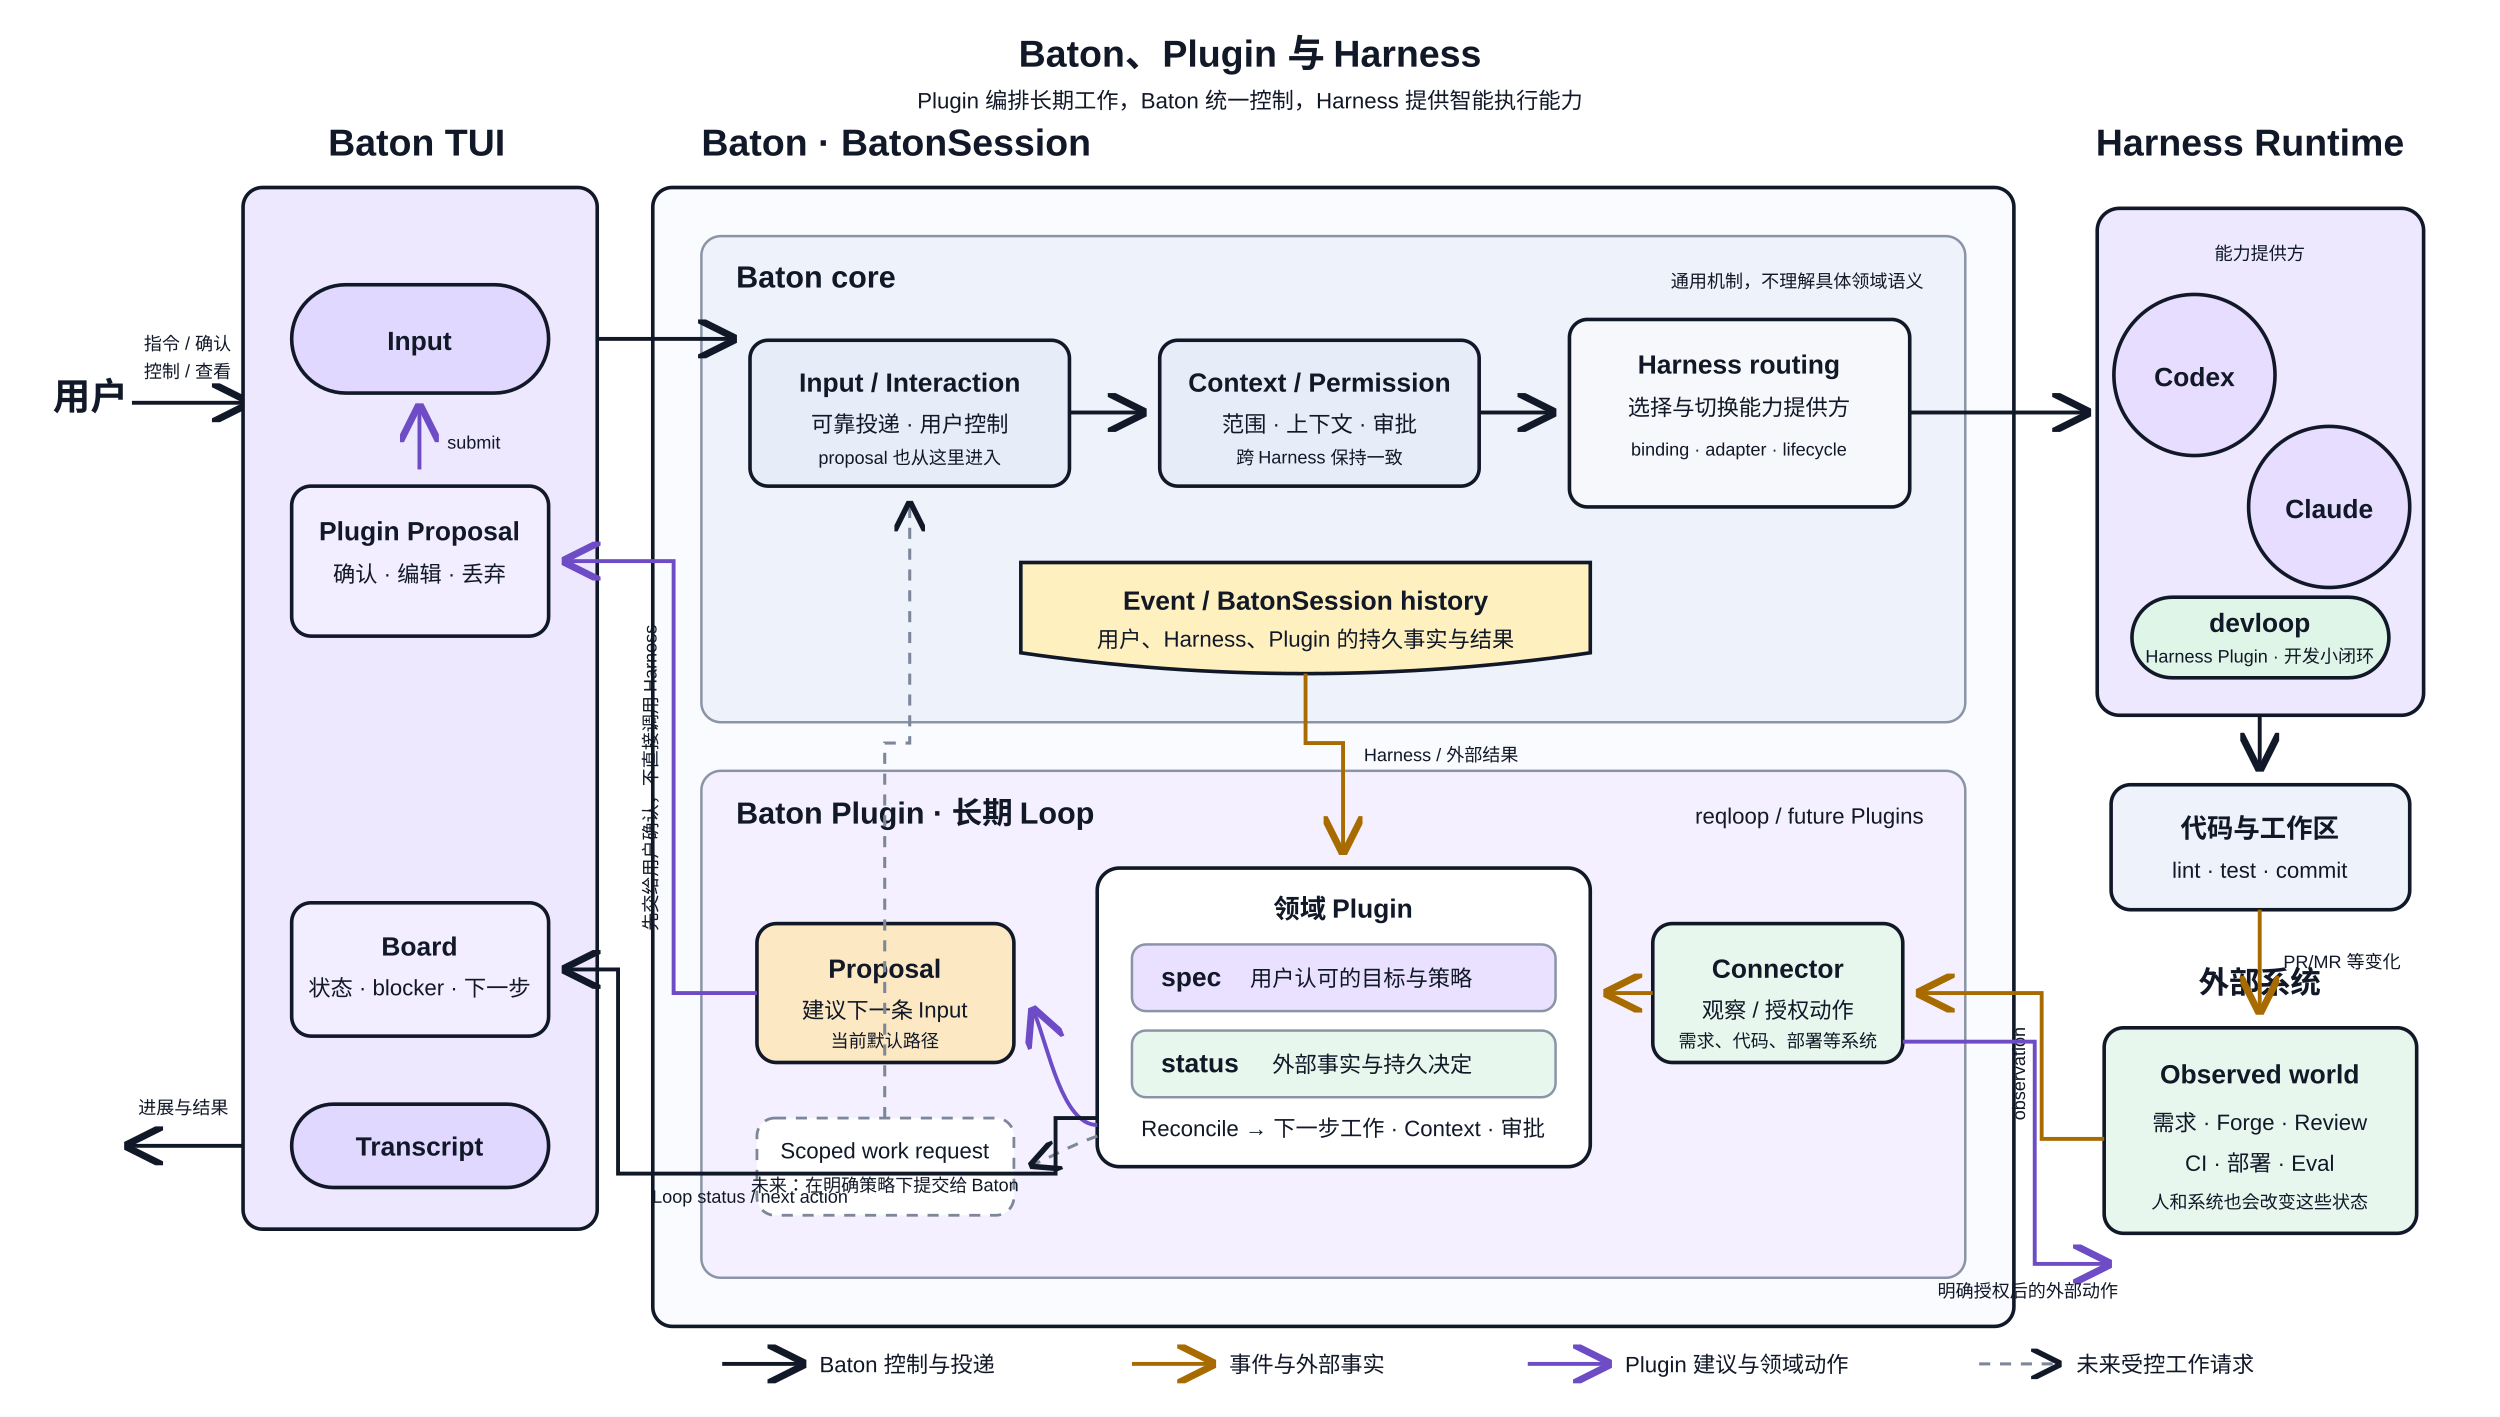
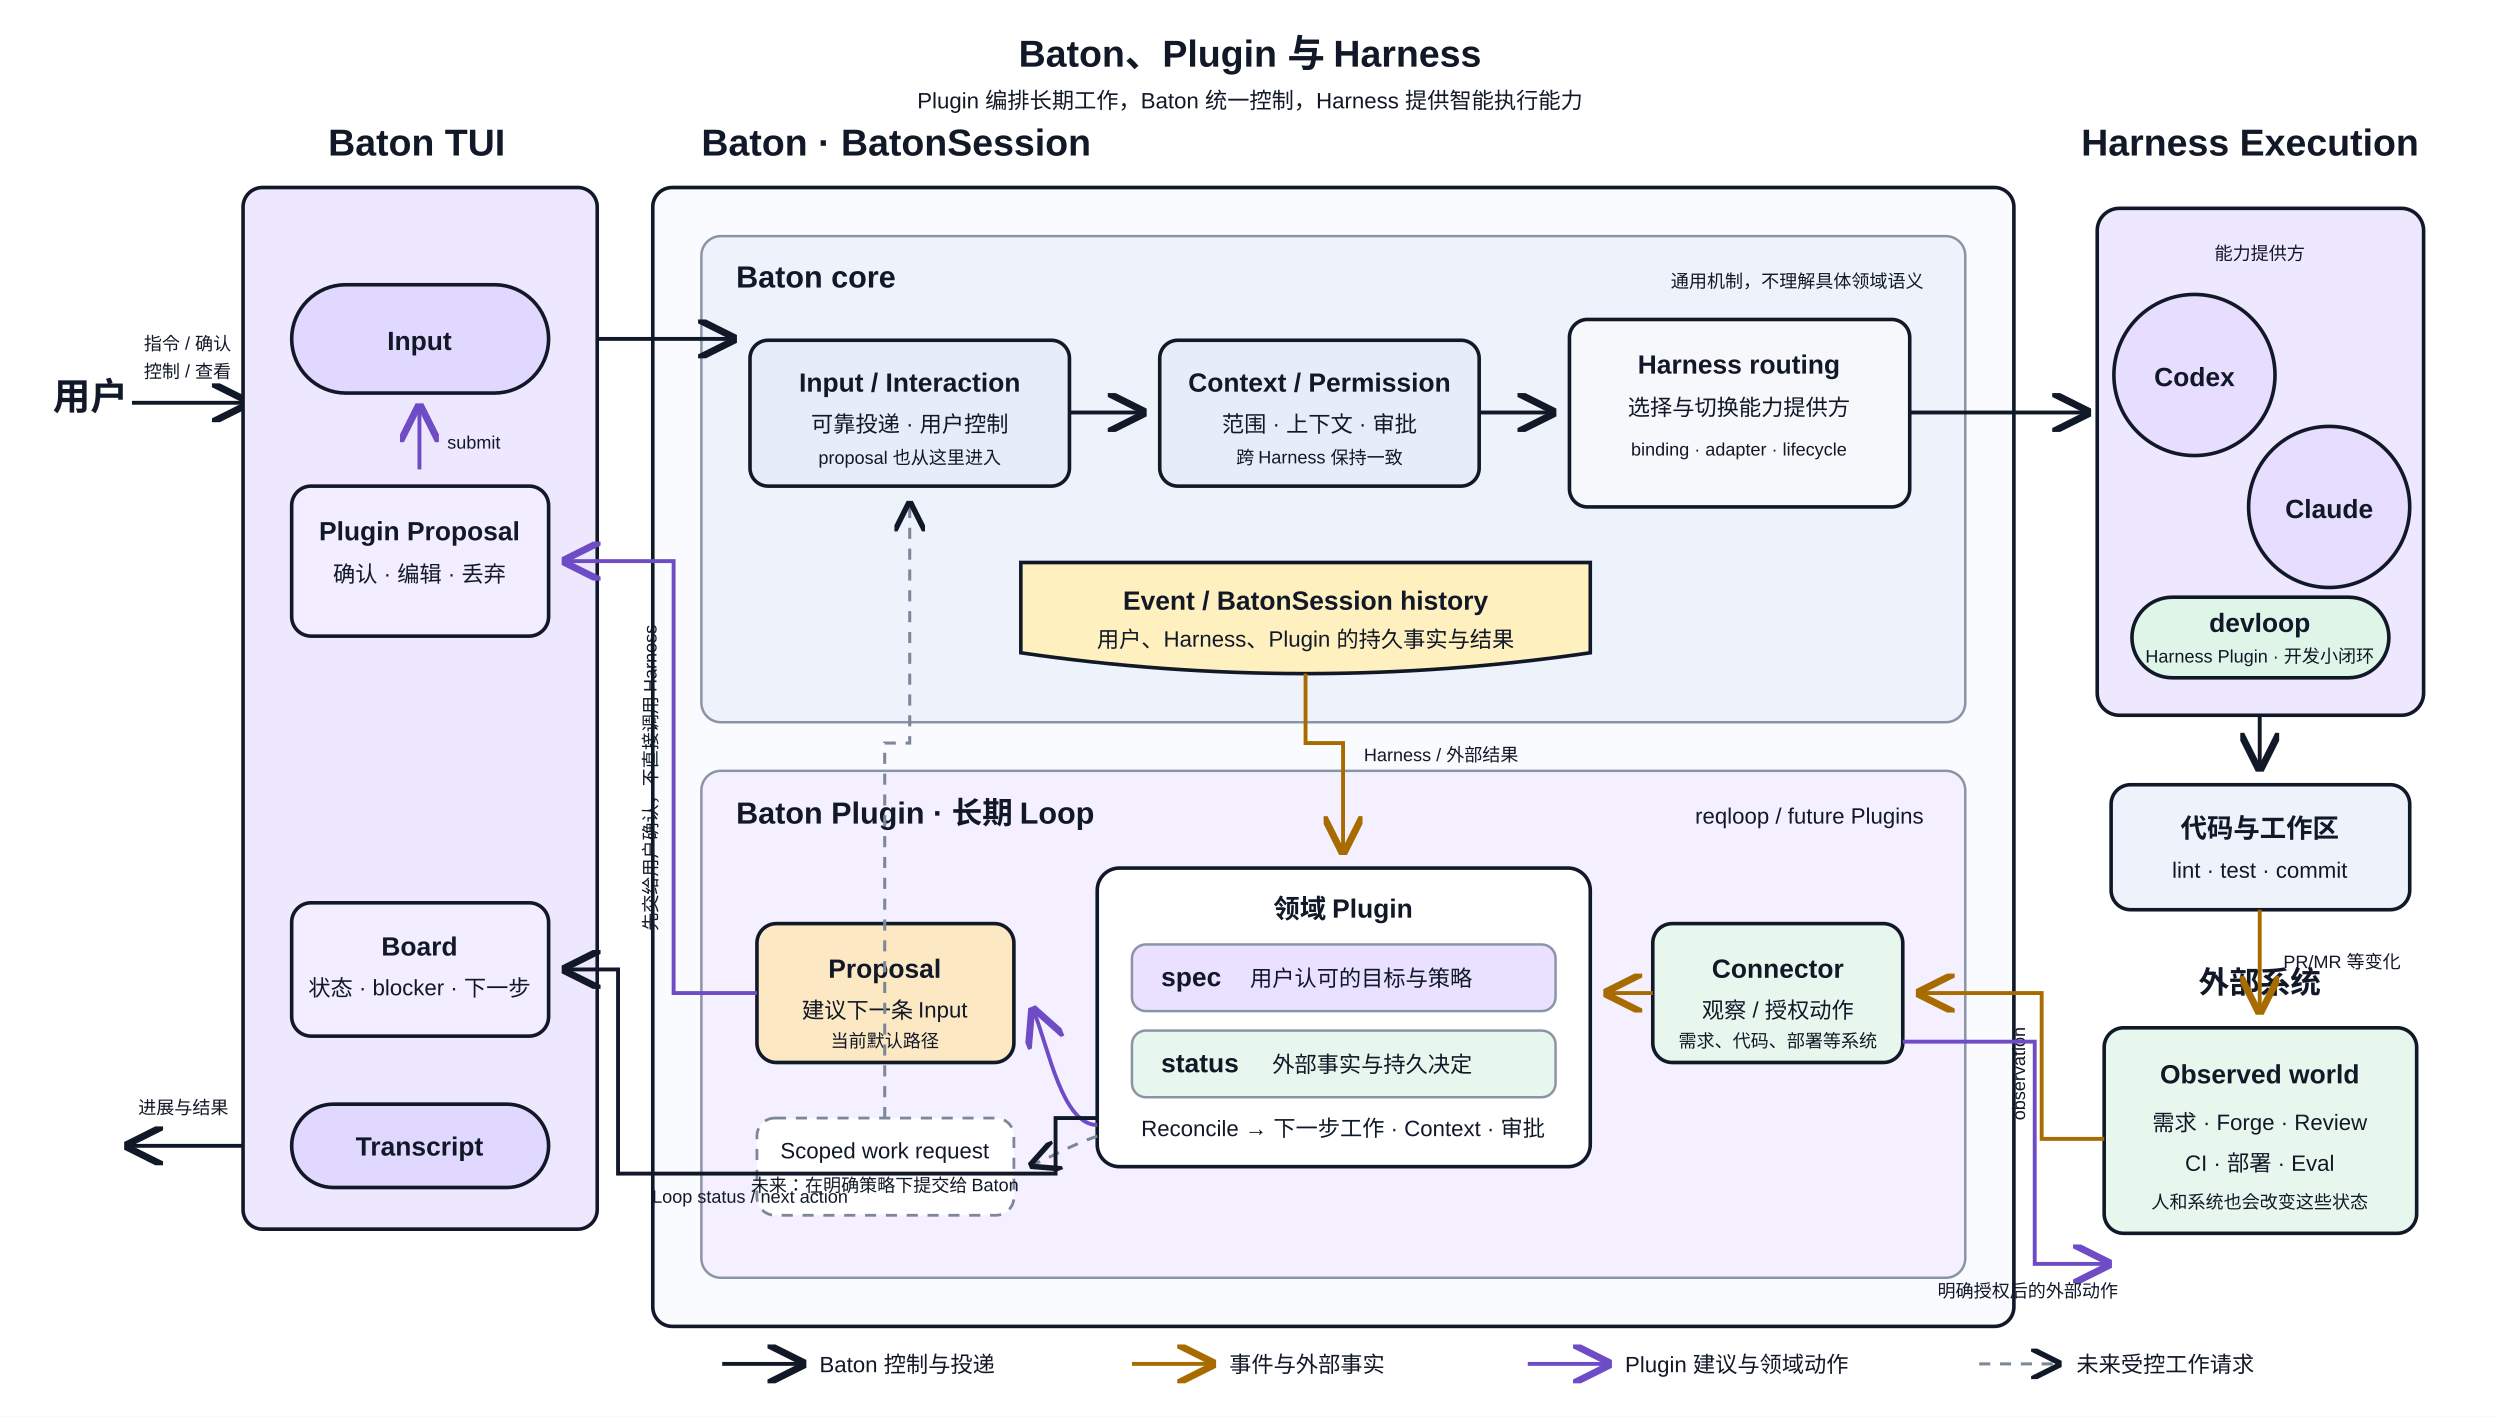
<svg xmlns="http://www.w3.org/2000/svg" width="1800" height="1020" viewBox="0 0 1800 1020">
  <defs>
    <marker id="arrow" markerWidth="10" markerHeight="10" refX="8" refY="5" orient="auto">
      <path d="M0,0 L10,5 L0,10" fill="none" stroke="#111827" stroke-width="1.8" />
    </marker>
    <marker id="plugin-arrow" markerWidth="10" markerHeight="10" refX="8" refY="5" orient="auto">
      <path d="M0,0 L10,5 L0,10" fill="none" stroke="#6d4cc5" stroke-width="1.8" />
    </marker>
    <marker id="event-arrow" markerWidth="10" markerHeight="10" refX="8" refY="5" orient="auto">
      <path d="M0,0 L10,5 L0,10" fill="none" stroke="#a76b00" stroke-width="1.8" />
    </marker>
    <style>
      text {
        font-family: -apple-system, BlinkMacSystemFont, "Segoe UI", "PingFang SC", Arial, sans-serif;
        fill: #111827;
      }
      .title { font-size: 27px; font-weight: 650; }
      .section-title { font-size: 22px; font-weight: 650; }
      .label { font-size: 19px; font-weight: 600; }
      .small { font-size: 16px; }
      .tiny { font-size: 13px; }
      .box { stroke: #111827; stroke-width: 2.6; }
      .soft-box { stroke: #8a94a6; stroke-width: 1.8; }
      .future-box { stroke: #7c8799; stroke-width: 2; stroke-dasharray: 8 7; }
      .flow { fill: none; stroke: #111827; stroke-width: 2.8; marker-end: url(#arrow); }
      .plugin-flow {
        fill: none;
        stroke: #6d4cc5;
        stroke-width: 2.8;
        marker-end: url(#plugin-arrow);
      }
      .event-flow {
        fill: none;
        stroke: #a76b00;
        stroke-width: 2.8;
        marker-end: url(#event-arrow);
      }
      .future-flow {
        fill: none;
        stroke: #7c8799;
        stroke-width: 2.2;
        stroke-dasharray: 8 7;
        marker-end: url(#arrow);
      }
    </style>
  </defs>
  <rect width="1800" height="1020" fill="#ffffff" />
  <text x="900" y="48" text-anchor="middle" class="title">Baton、Plugin 与 Harness</text>
  <text x="900" y="78" text-anchor="middle" class="small">
    Plugin 编排长期工作，Baton 统一控制，Harness 提供智能执行能力
  </text>
  <text x="38" y="295" class="title">用户</text>
  <line x1="95" y1="290" x2="175" y2="290" class="flow" />
  <text x="135" y="252" text-anchor="middle" class="tiny">指令 / 确认</text>
  <text x="135" y="272" text-anchor="middle" class="tiny">控制 / 查看</text>
  <text x="300" y="112" text-anchor="middle" class="title">Baton TUI</text>
  <rect x="175" y="135" width="255" height="750" rx="14" fill="#eee8ff" class="box" />
  <rect x="210" y="205" width="185" height="78" rx="39" fill="#e1d8ff" class="box" />
  <text x="302" y="252" text-anchor="middle" class="label">Input</text>
  <rect x="210" y="350" width="185" height="108" rx="14" fill="#f2edff" class="box" />
  <text x="302" y="389" text-anchor="middle" class="label">Plugin Proposal</text>
  <text x="302" y="419" text-anchor="middle" class="small">确认 · 编辑 · 丢弃</text>
  <line x1="302" y1="338" x2="302" y2="296" class="plugin-flow" />
  <text x="322" y="323" class="tiny">submit</text>
  <rect x="210" y="650" width="185" height="96" rx="14" fill="#f2edff" class="box" />
  <text x="302" y="688" text-anchor="middle" class="label">Board</text>
  <text x="302" y="717" text-anchor="middle" class="small">状态 · blocker · 下一步</text>
  <rect x="210" y="795" width="185" height="60" rx="30" fill="#e1d8ff" class="box" />
  <text x="302" y="832" text-anchor="middle" class="label">Transcript</text>
  <line x1="175" y1="825" x2="95" y2="825" class="flow" />
  <text x="132" y="802" text-anchor="middle" class="tiny">进展与结果</text>
  <text x="505" y="112" class="title">Baton · BatonSession</text>
  <rect x="470" y="135" width="980" height="820" rx="14" fill="#f9fbff" class="box" />
  <rect x="505" y="170" width="910" height="350" rx="14" fill="#eef3fb" class="soft-box" />
  <text x="530" y="207" class="section-title">Baton core</text>
  <text x="1385" y="207" text-anchor="end" class="tiny">通用机制，不理解具体领域语义</text>
  <rect x="540" y="245" width="230" height="105" rx="13" fill="#e7edf8" class="box" />
  <text x="655" y="282" text-anchor="middle" class="label">Input / Interaction</text>
  <text x="655" y="311" text-anchor="middle" class="small">可靠投递 · 用户控制</text>
  <text x="655" y="334" text-anchor="middle" class="tiny">proposal 也从这里进入</text>
  <line x1="430" y1="244" x2="525" y2="244" class="flow" />
  <rect x="835" y="245" width="230" height="105" rx="13" fill="#e7edf8" class="box" />
  <text x="950" y="282" text-anchor="middle" class="label">Context / Permission</text>
  <text x="950" y="311" text-anchor="middle" class="small">范围 · 上下文 · 审批</text>
  <text x="950" y="334" text-anchor="middle" class="tiny">跨 Harness 保持一致</text>
  <line x1="770" y1="297" x2="820" y2="297" class="flow" />
  <rect x="1130" y="230" width="245" height="135" rx="13" fill="#f7f8fc" class="box" />
  <text x="1252" y="269" text-anchor="middle" class="label">Harness routing</text>
  <text x="1252" y="299" text-anchor="middle" class="small">选择与切换能力提供方</text>
  <text x="1252" y="328" text-anchor="middle" class="tiny">binding · adapter · lifecycle</text>
  <line x1="1065" y1="297" x2="1115" y2="297" class="flow" />
  <path d="M735 405 H1145 V470 Q940 500 735 470 Z" fill="#fff0bf" class="box" />
  <text x="940" y="439" text-anchor="middle" class="label">Event / BatonSession history</text>
  <text x="940" y="466" text-anchor="middle" class="small">用户、Harness、Plugin 的持久事实与结果</text>
  <rect x="505" y="555" width="910" height="365" rx="14" fill="#f4f0ff" class="soft-box" />
  <text x="530" y="593" class="section-title">Baton Plugin · 长期 Loop</text>
  <text x="1385" y="593" text-anchor="end" class="small">reqloop / future Plugins</text>
  <rect x="790" y="625" width="355" height="215" rx="16" fill="#ffffff" class="box" />
  <text x="967" y="661" text-anchor="middle" class="label">领域 Plugin</text>
  <rect x="815" y="680" width="305" height="48" rx="10" fill="#e9e1ff" class="soft-box" />
  <text x="836" y="710" class="label">spec</text>
  <text x="900" y="710" class="small">用户认可的目标与策略</text>
  <rect x="815" y="742" width="305" height="48" rx="10" fill="#e7f7ee" class="soft-box" />
  <text x="836" y="772" class="label">status</text>
  <text x="916" y="772" class="small">外部事实与持久决定</text>
  <text x="967" y="818" text-anchor="middle" class="small">
    Reconcile → 下一步工作 · Context · 审批
  </text>
  <rect x="545" y="665" width="185" height="100" rx="14" fill="#fce8c3" class="box" />
  <text x="637" y="704" text-anchor="middle" class="label">Proposal</text>
  <text x="637" y="733" text-anchor="middle" class="small">建议下一条 Input</text>
  <text x="637" y="754" text-anchor="middle" class="tiny">当前默认路径</text>
  <path d="M790 810 C765 810 755 755 745 730" class="plugin-flow" />
  <path d="M545 715 H485 V404 H410" class="plugin-flow" />
  <text x="473" y="560" text-anchor="middle" class="tiny" transform="rotate(-90 473 560)">
    先交给用户确认，不直接调用 Harness
  </text>
  <rect x="545" y="805" width="185" height="70" rx="13" fill="#ffffff" class="future-box" />
  <text x="637" y="834" text-anchor="middle" class="small">Scoped work request</text>
  <text x="637" y="858" text-anchor="middle" class="tiny">未来：在明确策略下提交给 Baton</text>
  <path d="M790 818 C770 825 755 834 745 838" class="future-flow" />
  <path d="M637 805 V535 H655 V365" class="future-flow" />
  <rect x="1190" y="665" width="180" height="100" rx="14" fill="#e7f7ee" class="box" />
  <text x="1280" y="704" text-anchor="middle" class="label">Connector</text>
  <text x="1280" y="733" text-anchor="middle" class="small">观察 / 授权动作</text>
  <text x="1280" y="754" text-anchor="middle" class="tiny">需求、代码、部署等系统</text>
  <line x1="1190" y1="715" x2="1160" y2="715" class="event-flow" />
  <path d="M940 485 V535 H967 V610" class="event-flow" />
  <text x="982" y="548" class="tiny">Harness / 外部结果</text>
  <path d="M790 805 H760 V845 H445 V698 H410" class="flow" />
  <text x="540" y="866" text-anchor="middle" class="tiny">Loop status / next action</text>
-   <text x="1620" y="112" text-anchor="middle" class="title">Harness Runtime</text>
+   <text x="1620" y="112" text-anchor="middle" class="title">Harness Execution</text>
  <rect x="1510" y="150" width="235" height="365" rx="16" fill="#eee8ff" class="box" />
  <text x="1627" y="187" text-anchor="middle" class="tiny">能力提供方</text>
  <circle cx="1580" cy="270" r="58" fill="#e7ddff" class="box" />
  <text x="1580" y="278" text-anchor="middle" class="label">Codex</text>
  <circle cx="1677" cy="365" r="58" fill="#e7ddff" class="box" />
  <text x="1677" y="373" text-anchor="middle" class="label">Claude</text>
  <line x1="1375" y1="297" x2="1500" y2="297" class="flow" />
  <rect x="1535" y="430" width="185" height="58" rx="29" fill="#dff5e8" class="box" />
  <text x="1627" y="455" text-anchor="middle" class="label">devloop</text>
  <text x="1627" y="477" text-anchor="middle" class="tiny">Harness Plugin · 开发小闭环</text>
  <rect x="1520" y="565" width="215" height="90" rx="14" fill="#eef3fb" class="box" />
  <text x="1627" y="603" text-anchor="middle" class="label">代码与工作区</text>
  <text x="1627" y="632" text-anchor="middle" class="small">lint · test · commit</text>
  <line x1="1627" y1="515" x2="1627" y2="550" class="flow" />
  <text x="1627" y="715" text-anchor="middle" class="section-title">外部系统</text>
  <rect x="1515" y="740" width="225" height="148" rx="14" fill="#e7f7ee" class="box" />
  <text x="1627" y="780" text-anchor="middle" class="label">Observed world</text>
  <text x="1627" y="814" text-anchor="middle" class="small">需求 · Forge · Review</text>
  <text x="1627" y="843" text-anchor="middle" class="small">CI · 部署 · Eval</text>
  <text x="1627" y="870" text-anchor="middle" class="tiny">人和系统也会改变这些状态</text>
  <path d="M1627 655 V725" class="event-flow" />
  <text x="1644" y="697" class="tiny">PR/MR 等变化</text>
  <path d="M1515 820 H1470 V715 H1385" class="event-flow" />
  <text x="1458" y="773" text-anchor="middle" class="tiny" transform="rotate(-90 1458 773)">
    observation
  </text>
  <path d="M1370 750 H1465 V910 H1515" class="plugin-flow" />
  <text x="1460" y="934" text-anchor="middle" class="tiny">明确授权后的外部动作</text>
  <line x1="520" y1="982" x2="575" y2="982" class="flow" />
  <text x="590" y="988" class="small">Baton 控制与投递</text>
  <line x1="815" y1="982" x2="870" y2="982" class="event-flow" />
  <text x="885" y="988" class="small">事件与外部事实</text>
  <line x1="1100" y1="982" x2="1155" y2="982" class="plugin-flow" />
  <text x="1170" y="988" class="small">Plugin 建议与领域动作</text>
  <line x1="1425" y1="982" x2="1480" y2="982" class="future-flow" />
  <text x="1495" y="988" class="small">未来受控工作请求</text>
</svg>
